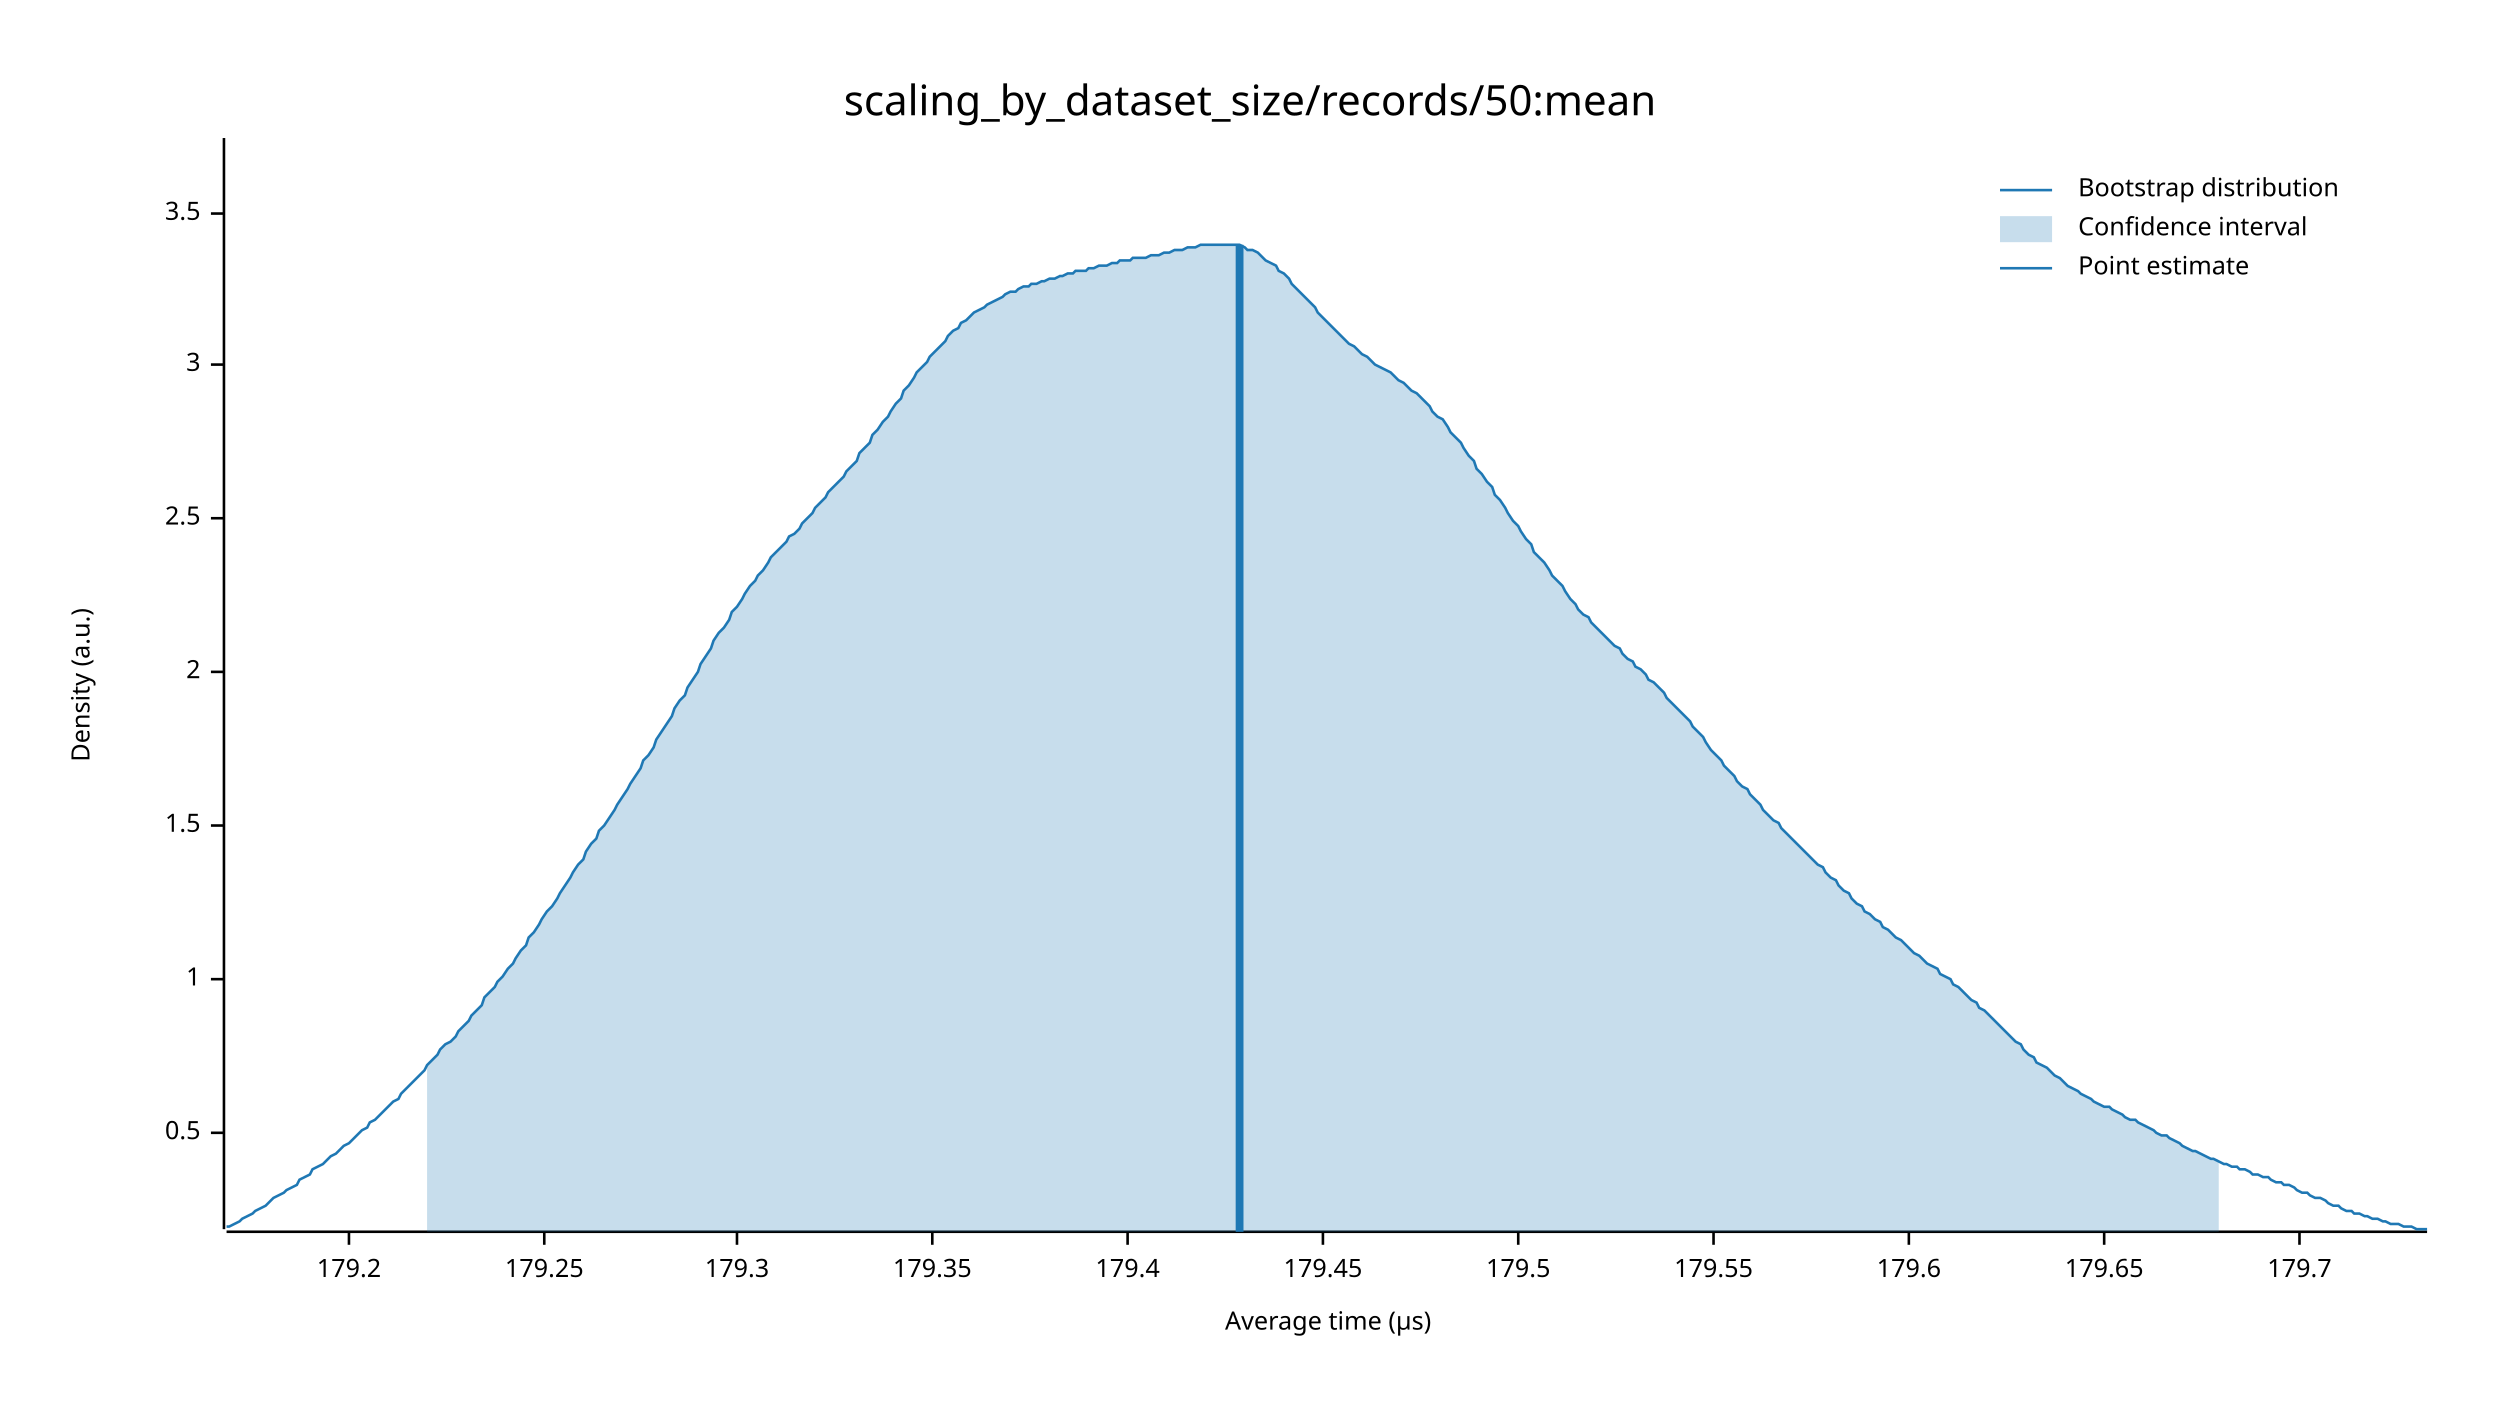
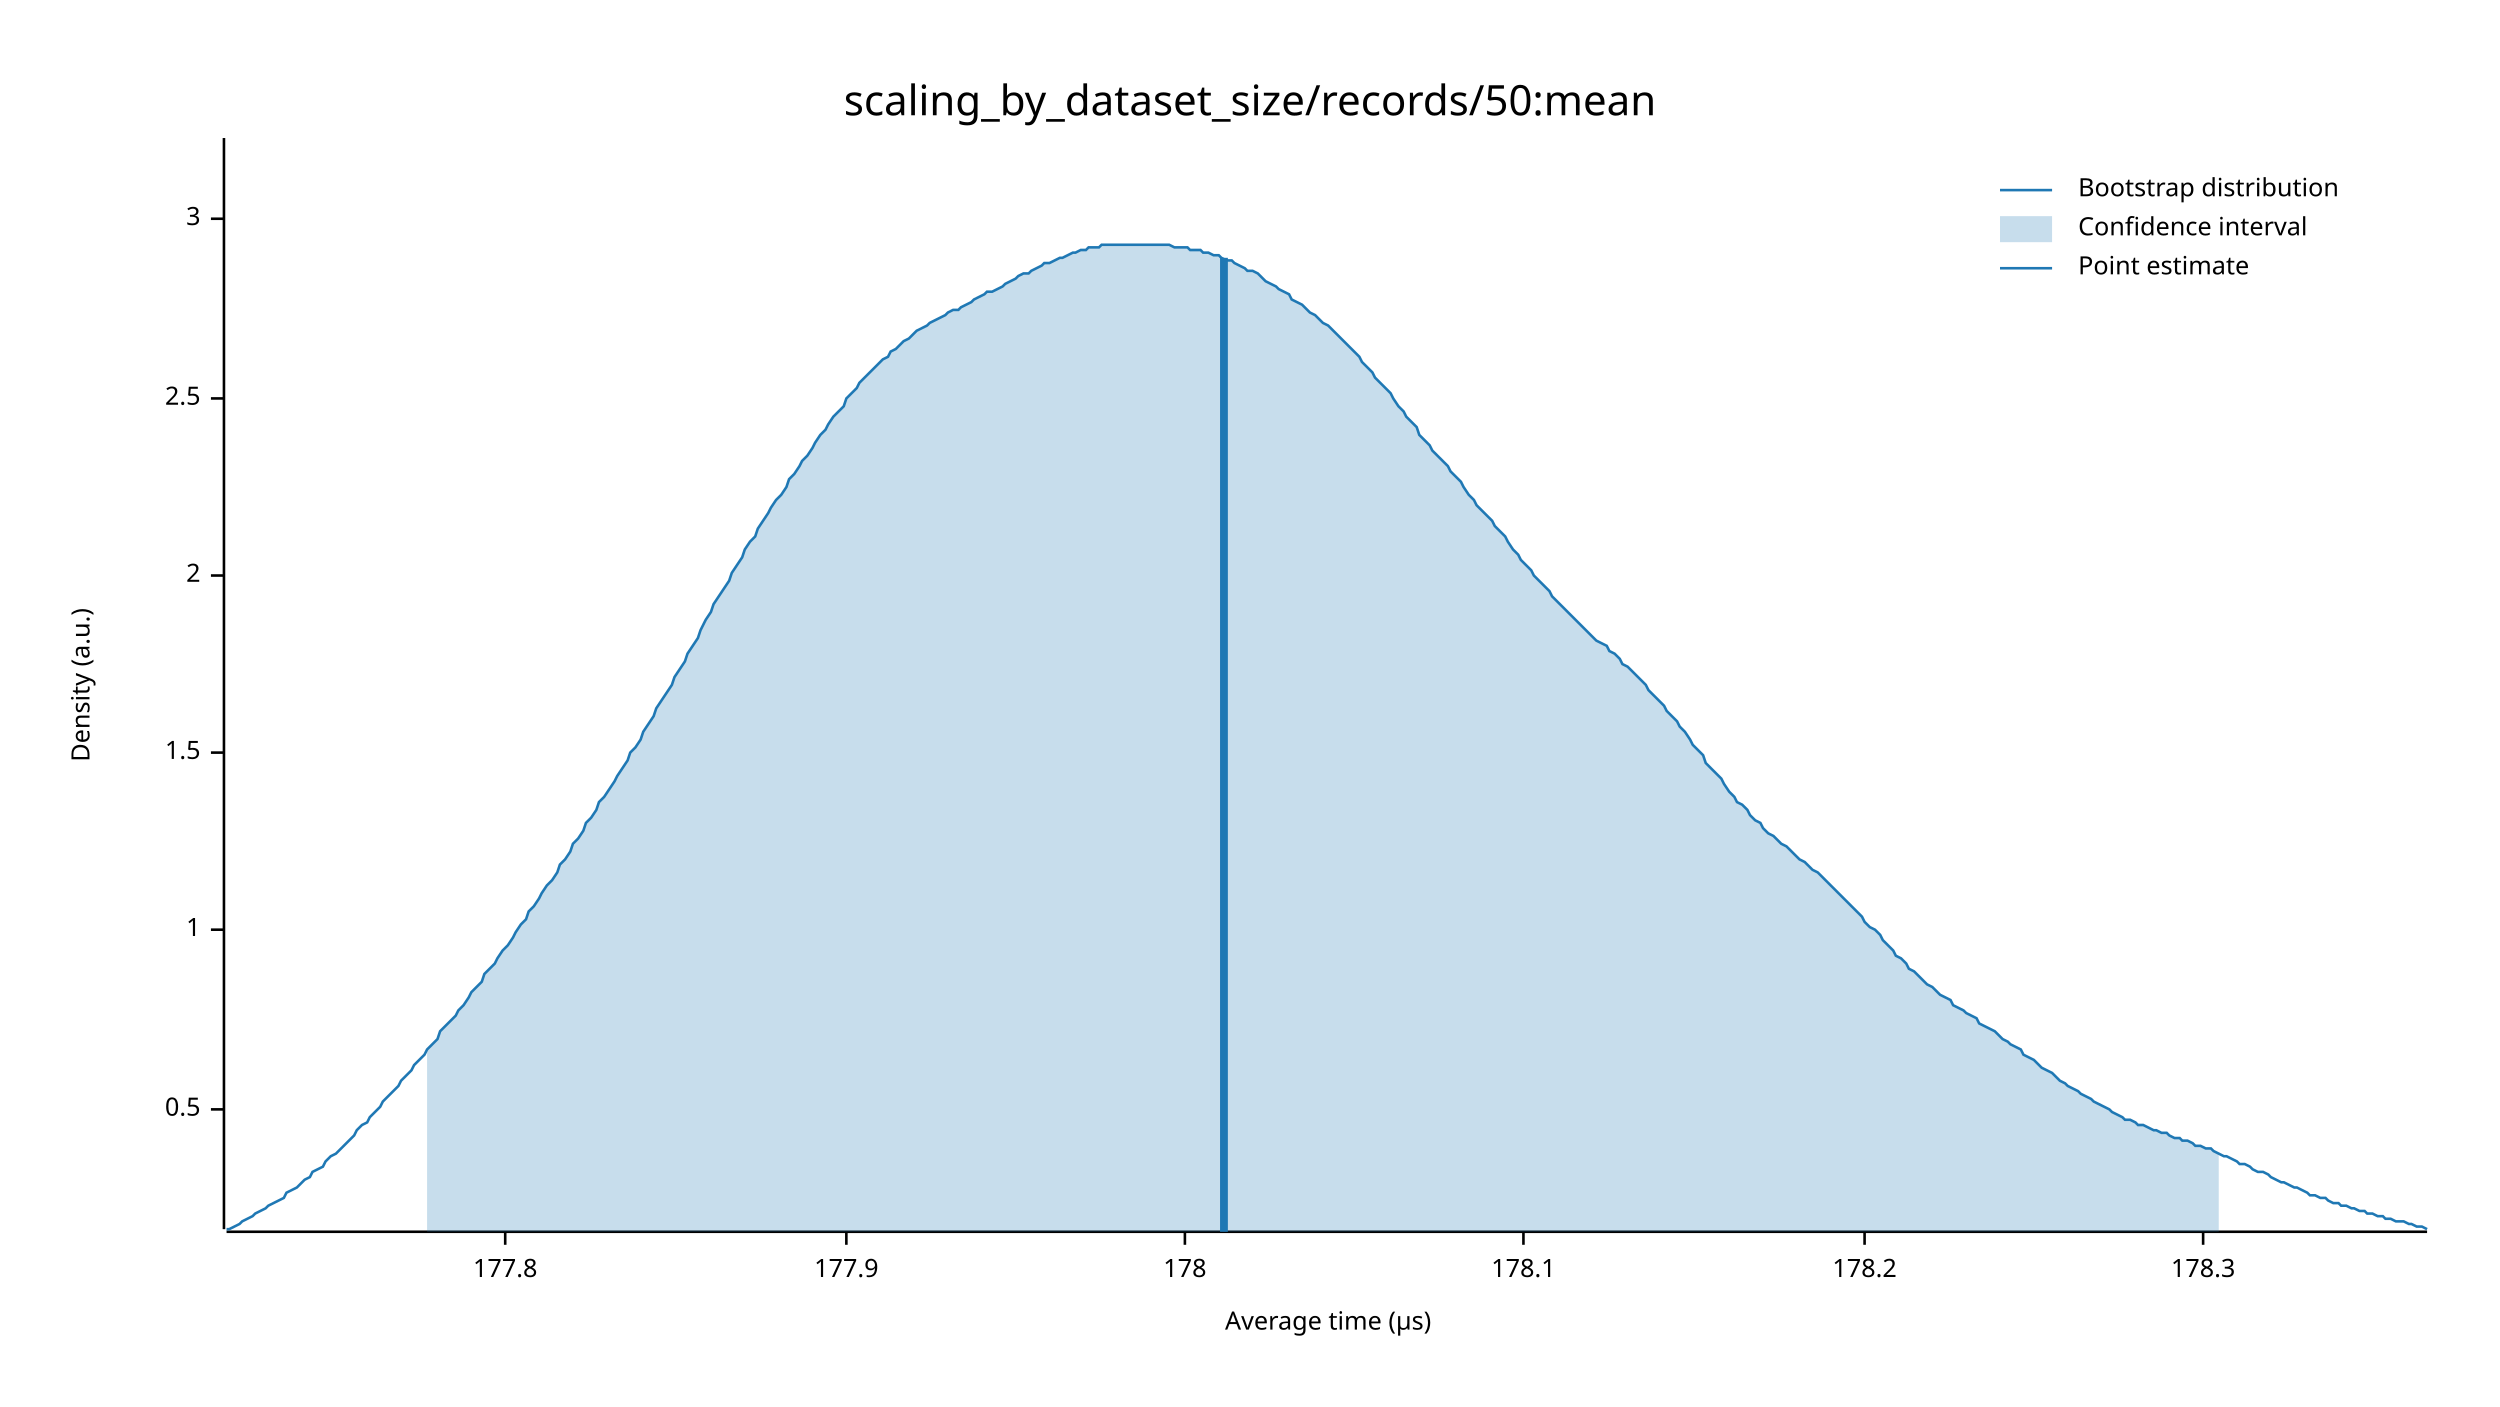
<svg xmlns="http://www.w3.org/2000/svg" width="960" height="540" viewBox="0 0 960 540">
  <text x="480" y="32" dy="0.76em" text-anchor="middle" font-family="sans-serif" font-size="16.129" opacity="1" fill="#000000">
scaling_by_dataset_size/records/50:mean
</text>
  <text x="27" y="263" dy="0.76em" text-anchor="middle" font-family="sans-serif" font-size="9.677" opacity="1" fill="#000000" transform="rotate(270, 27, 263)">
Density (a.u.)
</text>
  <text x="510" y="513" dy="-0.5ex" text-anchor="middle" font-family="sans-serif" font-size="9.677" opacity="1" fill="#000000">
Average time (µs)
</text>
  <polyline fill="none" opacity="1" stroke="#000000" stroke-width="1" points="86,53 86,472 " />
-   <text x="77" y="435" dy="0.5ex" text-anchor="end" font-family="sans-serif" font-size="9.677" opacity="1" fill="#000000">
+   <text x="77" y="426" dy="0.5ex" text-anchor="end" font-family="sans-serif" font-size="9.677" opacity="1" fill="#000000">
0.5
</text>
-   <polyline fill="none" opacity="1" stroke="#000000" stroke-width="1" points="81,435 86,435 " />
-   <text x="77" y="376" dy="0.5ex" text-anchor="end" font-family="sans-serif" font-size="9.677" opacity="1" fill="#000000">
+   <polyline fill="none" opacity="1" stroke="#000000" stroke-width="1" points="81,426 86,426 " />
+   <text x="77" y="357" dy="0.5ex" text-anchor="end" font-family="sans-serif" font-size="9.677" opacity="1" fill="#000000">
1
</text>
-   <polyline fill="none" opacity="1" stroke="#000000" stroke-width="1" points="81,376 86,376 " />
-   <text x="77" y="317" dy="0.5ex" text-anchor="end" font-family="sans-serif" font-size="9.677" opacity="1" fill="#000000">
+   <polyline fill="none" opacity="1" stroke="#000000" stroke-width="1" points="81,357 86,357 " />
+   <text x="77" y="289" dy="0.5ex" text-anchor="end" font-family="sans-serif" font-size="9.677" opacity="1" fill="#000000">
1.5
</text>
-   <polyline fill="none" opacity="1" stroke="#000000" stroke-width="1" points="81,317 86,317 " />
-   <text x="77" y="258" dy="0.5ex" text-anchor="end" font-family="sans-serif" font-size="9.677" opacity="1" fill="#000000">
+   <polyline fill="none" opacity="1" stroke="#000000" stroke-width="1" points="81,289 86,289 " />
+   <text x="77" y="221" dy="0.5ex" text-anchor="end" font-family="sans-serif" font-size="9.677" opacity="1" fill="#000000">
2
</text>
-   <polyline fill="none" opacity="1" stroke="#000000" stroke-width="1" points="81,258 86,258 " />
-   <text x="77" y="199" dy="0.5ex" text-anchor="end" font-family="sans-serif" font-size="9.677" opacity="1" fill="#000000">
+   <polyline fill="none" opacity="1" stroke="#000000" stroke-width="1" points="81,221 86,221 " />
+   <text x="77" y="153" dy="0.5ex" text-anchor="end" font-family="sans-serif" font-size="9.677" opacity="1" fill="#000000">
2.5
</text>
-   <polyline fill="none" opacity="1" stroke="#000000" stroke-width="1" points="81,199 86,199 " />
-   <text x="77" y="140" dy="0.5ex" text-anchor="end" font-family="sans-serif" font-size="9.677" opacity="1" fill="#000000">
+   <polyline fill="none" opacity="1" stroke="#000000" stroke-width="1" points="81,153 86,153 " />
+   <text x="77" y="84" dy="0.5ex" text-anchor="end" font-family="sans-serif" font-size="9.677" opacity="1" fill="#000000">
3
</text>
-   <polyline fill="none" opacity="1" stroke="#000000" stroke-width="1" points="81,140 86,140 " />
-   <text x="77" y="82" dy="0.5ex" text-anchor="end" font-family="sans-serif" font-size="9.677" opacity="1" fill="#000000">
- 3.5
+   <polyline fill="none" opacity="1" stroke="#000000" stroke-width="1" points="81,84 86,84 " />
+   <polyline fill="none" opacity="1" stroke="#000000" stroke-width="1" points="87,473 932,473 " />
+   <text x="194" y="483" dy="0.76em" text-anchor="middle" font-family="sans-serif" font-size="9.677" opacity="1" fill="#000000">
+ 177.8
</text>
-   <polyline fill="none" opacity="1" stroke="#000000" stroke-width="1" points="81,82 86,82 " />
-   <polyline fill="none" opacity="1" stroke="#000000" stroke-width="1" points="87,473 932,473 " />
-   <text x="134" y="483" dy="0.76em" text-anchor="middle" font-family="sans-serif" font-size="9.677" opacity="1" fill="#000000">
- 179.2
+   <polyline fill="none" opacity="1" stroke="#000000" stroke-width="1" points="194,473 194,478 " />
+   <text x="325" y="483" dy="0.76em" text-anchor="middle" font-family="sans-serif" font-size="9.677" opacity="1" fill="#000000">
+ 177.9
</text>
-   <polyline fill="none" opacity="1" stroke="#000000" stroke-width="1" points="134,473 134,478 " />
-   <text x="209" y="483" dy="0.76em" text-anchor="middle" font-family="sans-serif" font-size="9.677" opacity="1" fill="#000000">
- 179.25
+   <polyline fill="none" opacity="1" stroke="#000000" stroke-width="1" points="325,473 325,478 " />
+   <text x="455" y="483" dy="0.76em" text-anchor="middle" font-family="sans-serif" font-size="9.677" opacity="1" fill="#000000">
+ 178
</text>
-   <polyline fill="none" opacity="1" stroke="#000000" stroke-width="1" points="209,473 209,478 " />
-   <text x="283" y="483" dy="0.76em" text-anchor="middle" font-family="sans-serif" font-size="9.677" opacity="1" fill="#000000">
- 179.3
+   <polyline fill="none" opacity="1" stroke="#000000" stroke-width="1" points="455,473 455,478 " />
+   <text x="585" y="483" dy="0.76em" text-anchor="middle" font-family="sans-serif" font-size="9.677" opacity="1" fill="#000000">
+ 178.1
</text>
-   <polyline fill="none" opacity="1" stroke="#000000" stroke-width="1" points="283,473 283,478 " />
-   <text x="358" y="483" dy="0.76em" text-anchor="middle" font-family="sans-serif" font-size="9.677" opacity="1" fill="#000000">
- 179.35
+   <polyline fill="none" opacity="1" stroke="#000000" stroke-width="1" points="585,473 585,478 " />
+   <text x="716" y="483" dy="0.76em" text-anchor="middle" font-family="sans-serif" font-size="9.677" opacity="1" fill="#000000">
+ 178.2
</text>
-   <polyline fill="none" opacity="1" stroke="#000000" stroke-width="1" points="358,473 358,478 " />
-   <text x="433" y="483" dy="0.76em" text-anchor="middle" font-family="sans-serif" font-size="9.677" opacity="1" fill="#000000">
- 179.4
+   <polyline fill="none" opacity="1" stroke="#000000" stroke-width="1" points="716,473 716,478 " />
+   <text x="846" y="483" dy="0.76em" text-anchor="middle" font-family="sans-serif" font-size="9.677" opacity="1" fill="#000000">
+ 178.3
</text>
-   <polyline fill="none" opacity="1" stroke="#000000" stroke-width="1" points="433,473 433,478 " />
-   <text x="508" y="483" dy="0.76em" text-anchor="middle" font-family="sans-serif" font-size="9.677" opacity="1" fill="#000000">
- 179.45
- </text>
-   <polyline fill="none" opacity="1" stroke="#000000" stroke-width="1" points="508,473 508,478 " />
-   <text x="583" y="483" dy="0.76em" text-anchor="middle" font-family="sans-serif" font-size="9.677" opacity="1" fill="#000000">
- 179.5
- </text>
-   <polyline fill="none" opacity="1" stroke="#000000" stroke-width="1" points="583,473 583,478 " />
-   <text x="658" y="483" dy="0.76em" text-anchor="middle" font-family="sans-serif" font-size="9.677" opacity="1" fill="#000000">
- 179.55
- </text>
-   <polyline fill="none" opacity="1" stroke="#000000" stroke-width="1" points="658,473 658,478 " />
-   <text x="733" y="483" dy="0.76em" text-anchor="middle" font-family="sans-serif" font-size="9.677" opacity="1" fill="#000000">
- 179.6
- </text>
-   <polyline fill="none" opacity="1" stroke="#000000" stroke-width="1" points="733,473 733,478 " />
-   <text x="808" y="483" dy="0.76em" text-anchor="middle" font-family="sans-serif" font-size="9.677" opacity="1" fill="#000000">
- 179.65
- </text>
-   <polyline fill="none" opacity="1" stroke="#000000" stroke-width="1" points="808,473 808,478 " />
-   <text x="883" y="483" dy="0.76em" text-anchor="middle" font-family="sans-serif" font-size="9.677" opacity="1" fill="#000000">
- 179.7
- </text>
-   <polyline fill="none" opacity="1" stroke="#000000" stroke-width="1" points="883,473 883,478 " />
-   <polyline fill="none" opacity="1" stroke="#1F78B4" stroke-width="1" points="87,471 88,471 90,470 92,469 93,468 95,467 97,466 98,465 100,464 102,463 103,462 105,460 107,459 109,458 110,457 112,456 114,455 115,453 117,452 119,451 120,449 122,448 124,447 125,446 127,444 129,443 131,441 132,440 134,439 136,437 137,436 139,434 141,433 142,431 144,430 146,428 147,427 149,425 151,423 153,422 154,420 156,418 158,416 159,415 161,413 163,411 164,409 166,407 168,405 169,403 171,401 173,400 175,398 176,396 178,394 180,392 181,390 183,388 185,386 186,383 188,381 190,379 191,377 193,375 195,372 197,370 198,368 200,365 202,363 203,360 205,358 207,355 208,353 210,350 212,348 214,345 215,343 217,340 219,337 220,335 222,332 224,330 225,327 227,324 229,322 230,319 232,317 234,314 236,311 237,309 239,306 241,303 242,301 244,298 246,295 247,292 249,290 251,287 252,284 254,281 256,278 258,275 259,272 261,269 263,267 264,264 266,261 268,258 269,255 271,252 273,249 274,246 276,243 278,241 280,238 281,235 283,233 285,230 286,228 288,225 290,223 291,221 293,219 295,216 296,214 298,212 300,210 302,208 303,206 305,205 307,203 308,201 310,199 312,197 313,195 315,193 317,191 318,189 320,187 322,185 324,183 325,181 327,179 329,177 330,174 332,172 334,170 335,167 337,165 339,162 341,160 342,158 344,155 346,153 347,150 349,148 351,145 352,143 354,141 356,139 357,137 359,135 361,133 363,131 364,129 366,127 368,126 369,124 371,123 373,121 374,120 376,119 378,118 379,117 381,116 383,115 385,114 386,113 388,112 390,112 391,111 393,110 395,110 396,109 398,109 400,108 401,108 403,107 405,107 407,106 408,106 410,105 412,105 413,104 415,104 417,104 418,103 420,103 422,102 423,102 425,102 427,101 429,101 430,100 432,100 434,100 435,99 437,99 439,99 440,99 442,98 444,98 445,98 447,97 449,97 451,96 452,96 454,96 456,95 457,95 459,95 461,94 462,94 464,94 466,94 468,94 469,94 471,94 473,94 474,94 476,94 478,95 479,96 481,96 483,97 484,98 486,100 488,101 490,102 491,104 493,105 495,107 496,109 498,111 500,113 501,114 503,116 505,118 506,120 508,122 510,124 512,126 513,127 515,129 517,131 518,132 520,133 522,135 523,136 525,137 527,139 528,140 530,141 532,142 534,143 535,144 537,146 539,147 540,148 542,150 544,151 545,152 547,154 549,156 550,158 552,160 554,161 556,164 557,166 559,168 561,170 562,172 564,175 566,177 567,180 569,182 571,185 573,187 574,190 576,192 578,195 579,197 581,200 583,202 584,204 586,207 588,209 589,212 591,214 593,216 595,219 596,221 598,223 600,225 601,227 603,230 605,232 606,234 608,236 610,237 611,239 613,241 615,243 617,245 618,246 620,248 622,249 623,251 625,253 627,254 628,256 630,257 632,259 633,261 635,262 637,264 639,266 640,268 642,270 644,272 645,273 647,275 649,277 650,279 652,281 654,283 655,285 657,288 659,290 661,292 662,294 664,296 666,298 667,300 669,302 671,303 672,305 674,307 676,309 677,311 679,313 681,315 683,316 684,318 686,320 688,322 689,323 691,325 693,327 694,328 696,330 698,332 700,333 701,335 703,337 705,338 706,340 708,342 710,343 711,345 713,347 715,348 716,350 718,351 720,353 722,354 723,356 725,357 727,359 728,360 730,361 732,363 733,364 735,366 737,367 738,368 740,370 742,371 744,372 745,374 747,375 749,376 750,378 752,379 754,381 755,382 757,384 759,385 760,387 762,388 764,390 766,392 767,393 769,395 771,397 772,398 774,400 776,401 777,403 779,405 781,406 782,408 784,409 786,410 788,412 789,413 791,414 793,416 794,417 796,418 798,419 799,420 801,421 803,422 804,423 806,424 808,425 810,425 811,426 813,427 815,428 816,429 818,430 820,430 821,431 823,432 825,433 827,434 828,435 830,436 832,436 833,437 835,438 837,439 838,440 840,441 842,442 843,442 845,443 847,444 849,445 850,445 852,446 854,447 855,447 857,448 859,448 860,449 862,449 864,450 865,451 867,451 869,452 871,452 872,453 874,454 876,454 877,455 879,455 881,456 882,457 884,458 886,458 887,459 889,460 891,460 893,461 894,462 896,463 898,463 899,464 901,465 903,465 904,466 906,466 908,467 909,467 911,468 913,468 915,469 916,469 918,470 920,470 921,470 923,471 925,471 926,471 928,472 930,472 932,472 " />
-   <polygon opacity="0.25" fill="#1F78B4" points="164,409 166,407 168,405 169,403 171,401 173,400 175,398 176,396 178,394 180,392 181,390 183,388 185,386 186,383 188,381 190,379 191,377 193,375 195,372 197,370 198,368 200,365 202,363 203,360 205,358 207,355 208,353 210,350 212,348 214,345 215,343 217,340 219,337 220,335 222,332 224,330 225,327 227,324 229,322 230,319 232,317 234,314 236,311 237,309 239,306 241,303 242,301 244,298 246,295 247,292 249,290 251,287 252,284 254,281 256,278 258,275 259,272 261,269 263,267 264,264 266,261 268,258 269,255 271,252 273,249 274,246 276,243 278,241 280,238 281,235 283,233 285,230 286,228 288,225 290,223 291,221 293,219 295,216 296,214 298,212 300,210 302,208 303,206 305,205 307,203 308,201 310,199 312,197 313,195 315,193 317,191 318,189 320,187 322,185 324,183 325,181 327,179 329,177 330,174 332,172 334,170 335,167 337,165 339,162 341,160 342,158 344,155 346,153 347,150 349,148 351,145 352,143 354,141 356,139 357,137 359,135 361,133 363,131 364,129 366,127 368,126 369,124 371,123 373,121 374,120 376,119 378,118 379,117 381,116 383,115 385,114 386,113 388,112 390,112 391,111 393,110 395,110 396,109 398,109 400,108 401,108 403,107 405,107 407,106 408,106 410,105 412,105 413,104 415,104 417,104 418,103 420,103 422,102 423,102 425,102 427,101 429,101 430,100 432,100 434,100 435,99 437,99 439,99 440,99 442,98 444,98 445,98 447,97 449,97 451,96 452,96 454,96 456,95 457,95 459,95 461,94 462,94 464,94 466,94 468,94 469,94 471,94 473,94 474,94 476,94 478,95 479,96 481,96 483,97 484,98 486,100 488,101 490,102 491,104 493,105 495,107 496,109 498,111 500,113 501,114 503,116 505,118 506,120 508,122 510,124 512,126 513,127 515,129 517,131 518,132 520,133 522,135 523,136 525,137 527,139 528,140 530,141 532,142 534,143 535,144 537,146 539,147 540,148 542,150 544,151 545,152 547,154 549,156 550,158 552,160 554,161 556,164 557,166 559,168 561,170 562,172 564,175 566,177 567,180 569,182 571,185 573,187 574,190 576,192 578,195 579,197 581,200 583,202 584,204 586,207 588,209 589,212 591,214 593,216 595,219 596,221 598,223 600,225 601,227 603,230 605,232 606,234 608,236 610,237 611,239 613,241 615,243 617,245 618,246 620,248 622,249 623,251 625,253 627,254 628,256 630,257 632,259 633,261 635,262 637,264 639,266 640,268 642,270 644,272 645,273 647,275 649,277 650,279 652,281 654,283 655,285 657,288 659,290 661,292 662,294 664,296 666,298 667,300 669,302 671,303 672,305 674,307 676,309 677,311 679,313 681,315 683,316 684,318 686,320 688,322 689,323 691,325 693,327 694,328 696,330 698,332 700,333 701,335 703,337 705,338 706,340 708,342 710,343 711,345 713,347 715,348 716,350 718,351 720,353 722,354 723,356 725,357 727,359 728,360 730,361 732,363 733,364 735,366 737,367 738,368 740,370 742,371 744,372 745,374 747,375 749,376 750,378 752,379 754,381 755,382 757,384 759,385 760,387 762,388 764,390 766,392 767,393 769,395 771,397 772,398 774,400 776,401 777,403 779,405 781,406 782,408 784,409 786,410 788,412 789,413 791,414 793,416 794,417 796,418 798,419 799,420 801,421 803,422 804,423 806,424 808,425 810,425 811,426 813,427 815,428 816,429 818,430 820,430 821,431 823,432 825,433 827,434 828,435 830,436 832,436 833,437 835,438 837,439 838,440 840,441 842,442 843,442 845,443 847,444 849,445 850,445 852,446 852,473 164,473 " />
-   <polyline fill="none" opacity="1" stroke="#1F78B4" stroke-width="3" points="476,473 476,94 " />
+   <polyline fill="none" opacity="1" stroke="#000000" stroke-width="1" points="846,473 846,478 " />
+   <polyline fill="none" opacity="1" stroke="#1F78B4" stroke-width="1" points="87,472 88,472 90,471 92,470 93,469 95,468 97,467 98,466 100,465 102,464 103,463 105,462 107,461 109,460 110,458 112,457 114,456 115,455 117,453 119,452 120,450 122,449 124,448 125,446 127,444 129,443 131,441 132,440 134,438 136,436 137,434 139,432 141,431 142,429 144,427 146,425 147,423 149,421 151,419 153,417 154,415 156,413 158,411 159,409 161,407 163,405 164,403 166,401 168,399 169,396 171,394 173,392 175,390 176,388 178,386 180,383 181,381 183,379 185,377 186,374 188,372 190,370 191,368 193,365 195,363 197,360 198,358 200,355 202,353 203,350 205,348 207,345 208,343 210,340 212,338 214,335 215,332 217,330 219,327 220,324 222,322 224,319 225,316 227,314 229,311 230,308 232,306 234,303 236,300 237,298 239,295 241,292 242,289 244,287 246,284 247,281 249,278 251,275 252,272 254,269 256,266 258,263 259,260 261,257 263,254 264,251 266,248 268,245 269,242 271,238 273,235 274,232 276,229 278,226 280,223 281,220 283,217 285,214 286,211 288,208 290,206 291,203 293,200 295,197 296,195 298,192 300,190 302,187 303,184 305,182 307,179 308,177 310,175 312,172 313,170 315,167 317,165 318,163 320,160 322,158 324,156 325,153 327,151 329,149 330,147 332,145 334,143 335,142 337,140 339,138 341,137 342,135 344,134 346,132 347,131 349,130 351,128 352,127 354,126 356,125 357,124 359,123 361,122 363,121 364,120 366,119 368,119 369,118 371,117 373,116 374,115 376,114 378,113 379,112 381,112 383,111 385,110 386,109 388,108 390,107 391,106 393,105 395,105 396,104 398,103 400,102 401,101 403,101 405,100 407,99 408,99 410,98 412,97 413,97 415,96 417,96 418,95 420,95 422,95 423,94 425,94 427,94 429,94 430,94 432,94 434,94 435,94 437,94 439,94 440,94 442,94 444,94 445,94 447,94 449,94 451,95 452,95 454,95 456,95 457,96 459,96 461,96 462,97 464,97 466,98 468,98 469,99 471,100 473,100 474,101 476,102 478,103 479,104 481,104 483,105 484,106 486,108 488,109 490,110 491,111 493,112 495,113 496,115 498,116 500,117 501,118 503,120 505,121 506,122 508,124 510,125 512,127 513,128 515,130 517,132 518,133 520,135 522,137 523,139 525,141 527,143 528,145 530,147 532,149 534,151 535,153 537,156 539,158 540,160 542,162 544,164 545,167 547,169 549,171 550,173 552,175 554,177 556,179 557,181 559,183 561,185 562,187 564,190 566,192 567,194 569,196 571,198 573,200 574,202 576,204 578,206 579,208 581,211 583,213 584,215 586,217 588,219 589,221 591,223 593,225 595,227 596,229 598,231 600,233 601,234 603,236 605,238 606,239 608,241 610,243 611,244 613,246 615,247 617,248 618,250 620,251 622,253 623,255 625,256 627,258 628,259 630,261 632,263 633,265 635,267 637,269 639,271 640,273 642,275 644,277 645,279 647,281 649,284 650,286 652,288 654,290 655,293 657,295 659,297 661,299 662,301 664,304 666,306 667,308 669,309 671,311 672,313 674,315 676,316 677,318 679,320 681,321 683,323 684,324 686,325 688,327 689,328 691,330 693,331 694,332 696,334 698,335 700,337 701,338 703,340 705,342 706,343 708,345 710,347 711,348 713,350 715,352 716,354 718,356 720,357 722,359 723,361 725,363 727,365 728,367 730,368 732,370 733,372 735,373 737,375 738,376 740,378 742,379 744,381 745,382 747,383 749,384 750,386 752,387 754,388 755,389 757,390 759,391 760,393 762,394 764,395 766,396 767,397 769,399 771,400 772,401 774,402 776,403 777,405 779,406 781,407 782,408 784,410 786,411 788,412 789,413 791,415 793,416 794,417 796,418 798,419 799,420 801,421 803,422 804,423 806,424 808,425 810,426 811,427 813,428 815,429 816,430 818,430 820,431 821,432 823,432 825,433 827,434 828,434 830,435 832,435 833,436 835,437 837,437 838,438 840,438 842,439 843,440 845,440 847,441 849,441 850,442 852,443 854,444 855,444 857,445 859,446 860,447 862,447 864,448 865,449 867,450 869,450 871,451 872,452 874,453 876,454 877,454 879,455 881,456 882,456 884,457 886,458 887,459 889,459 891,460 893,460 894,461 896,462 898,462 899,463 901,463 903,464 904,464 906,465 908,465 909,466 911,466 913,467 915,467 916,468 918,468 920,469 921,469 923,469 925,470 926,470 928,471 930,471 932,472 " />
+   <polygon opacity="0.25" fill="#1F78B4" points="164,403 166,401 168,399 169,396 171,394 173,392 175,390 176,388 178,386 180,383 181,381 183,379 185,377 186,374 188,372 190,370 191,368 193,365 195,363 197,360 198,358 200,355 202,353 203,350 205,348 207,345 208,343 210,340 212,338 214,335 215,332 217,330 219,327 220,324 222,322 224,319 225,316 227,314 229,311 230,308 232,306 234,303 236,300 237,298 239,295 241,292 242,289 244,287 246,284 247,281 249,278 251,275 252,272 254,269 256,266 258,263 259,260 261,257 263,254 264,251 266,248 268,245 269,242 271,238 273,235 274,232 276,229 278,226 280,223 281,220 283,217 285,214 286,211 288,208 290,206 291,203 293,200 295,197 296,195 298,192 300,190 302,187 303,184 305,182 307,179 308,177 310,175 312,172 313,170 315,167 317,165 318,163 320,160 322,158 324,156 325,153 327,151 329,149 330,147 332,145 334,143 335,142 337,140 339,138 341,137 342,135 344,134 346,132 347,131 349,130 351,128 352,127 354,126 356,125 357,124 359,123 361,122 363,121 364,120 366,119 368,119 369,118 371,117 373,116 374,115 376,114 378,113 379,112 381,112 383,111 385,110 386,109 388,108 390,107 391,106 393,105 395,105 396,104 398,103 400,102 401,101 403,101 405,100 407,99 408,99 410,98 412,97 413,97 415,96 417,96 418,95 420,95 422,95 423,94 425,94 427,94 429,94 430,94 432,94 434,94 435,94 437,94 439,94 440,94 442,94 444,94 445,94 447,94 449,94 451,95 452,95 454,95 456,95 457,96 459,96 461,96 462,97 464,97 466,98 468,98 469,99 471,100 473,100 474,101 476,102 478,103 479,104 481,104 483,105 484,106 486,108 488,109 490,110 491,111 493,112 495,113 496,115 498,116 500,117 501,118 503,120 505,121 506,122 508,124 510,125 512,127 513,128 515,130 517,132 518,133 520,135 522,137 523,139 525,141 527,143 528,145 530,147 532,149 534,151 535,153 537,156 539,158 540,160 542,162 544,164 545,167 547,169 549,171 550,173 552,175 554,177 556,179 557,181 559,183 561,185 562,187 564,190 566,192 567,194 569,196 571,198 573,200 574,202 576,204 578,206 579,208 581,211 583,213 584,215 586,217 588,219 589,221 591,223 593,225 595,227 596,229 598,231 600,233 601,234 603,236 605,238 606,239 608,241 610,243 611,244 613,246 615,247 617,248 618,250 620,251 622,253 623,255 625,256 627,258 628,259 630,261 632,263 633,265 635,267 637,269 639,271 640,273 642,275 644,277 645,279 647,281 649,284 650,286 652,288 654,290 655,293 657,295 659,297 661,299 662,301 664,304 666,306 667,308 669,309 671,311 672,313 674,315 676,316 677,318 679,320 681,321 683,323 684,324 686,325 688,327 689,328 691,330 693,331 694,332 696,334 698,335 700,337 701,338 703,340 705,342 706,343 708,345 710,347 711,348 713,350 715,352 716,354 718,356 720,357 722,359 723,361 725,363 727,365 728,367 730,368 732,370 733,372 735,373 737,375 738,376 740,378 742,379 744,381 745,382 747,383 749,384 750,386 752,387 754,388 755,389 757,390 759,391 760,393 762,394 764,395 766,396 767,397 769,399 771,400 772,401 774,402 776,403 777,405 779,406 781,407 782,408 784,410 786,411 788,412 789,413 791,415 793,416 794,417 796,418 798,419 799,420 801,421 803,422 804,423 806,424 808,425 810,426 811,427 813,428 815,429 816,430 818,430 820,431 821,432 823,432 825,433 827,434 828,434 830,435 832,435 833,436 835,437 837,437 838,438 840,438 842,439 843,440 845,440 847,441 849,441 850,442 852,443 852,473 164,473 " />
+   <polyline fill="none" opacity="1" stroke="#1F78B4" stroke-width="3" points="470,473 470,99 " />
  <text x="798" y="68" dy="0.76em" text-anchor="start" font-family="sans-serif" font-size="9.677" opacity="1" fill="#000000">
Bootstrap distribution
</text>
  <text x="798" y="83" dy="0.76em" text-anchor="start" font-family="sans-serif" font-size="9.677" opacity="1" fill="#000000">
Confidence interval
</text>
  <text x="798" y="98" dy="0.76em" text-anchor="start" font-family="sans-serif" font-size="9.677" opacity="1" fill="#000000">
Point estimate
</text>
  <polyline fill="none" opacity="1" stroke="#1F78B4" stroke-width="1" points="768,73 788,73 " />
  <rect x="768" y="83" width="20" height="10" opacity="0.25" fill="#1F78B4" stroke="none" />
  <polyline fill="none" opacity="1" stroke="#1F78B4" stroke-width="1" points="768,103 788,103 " />
</svg>
